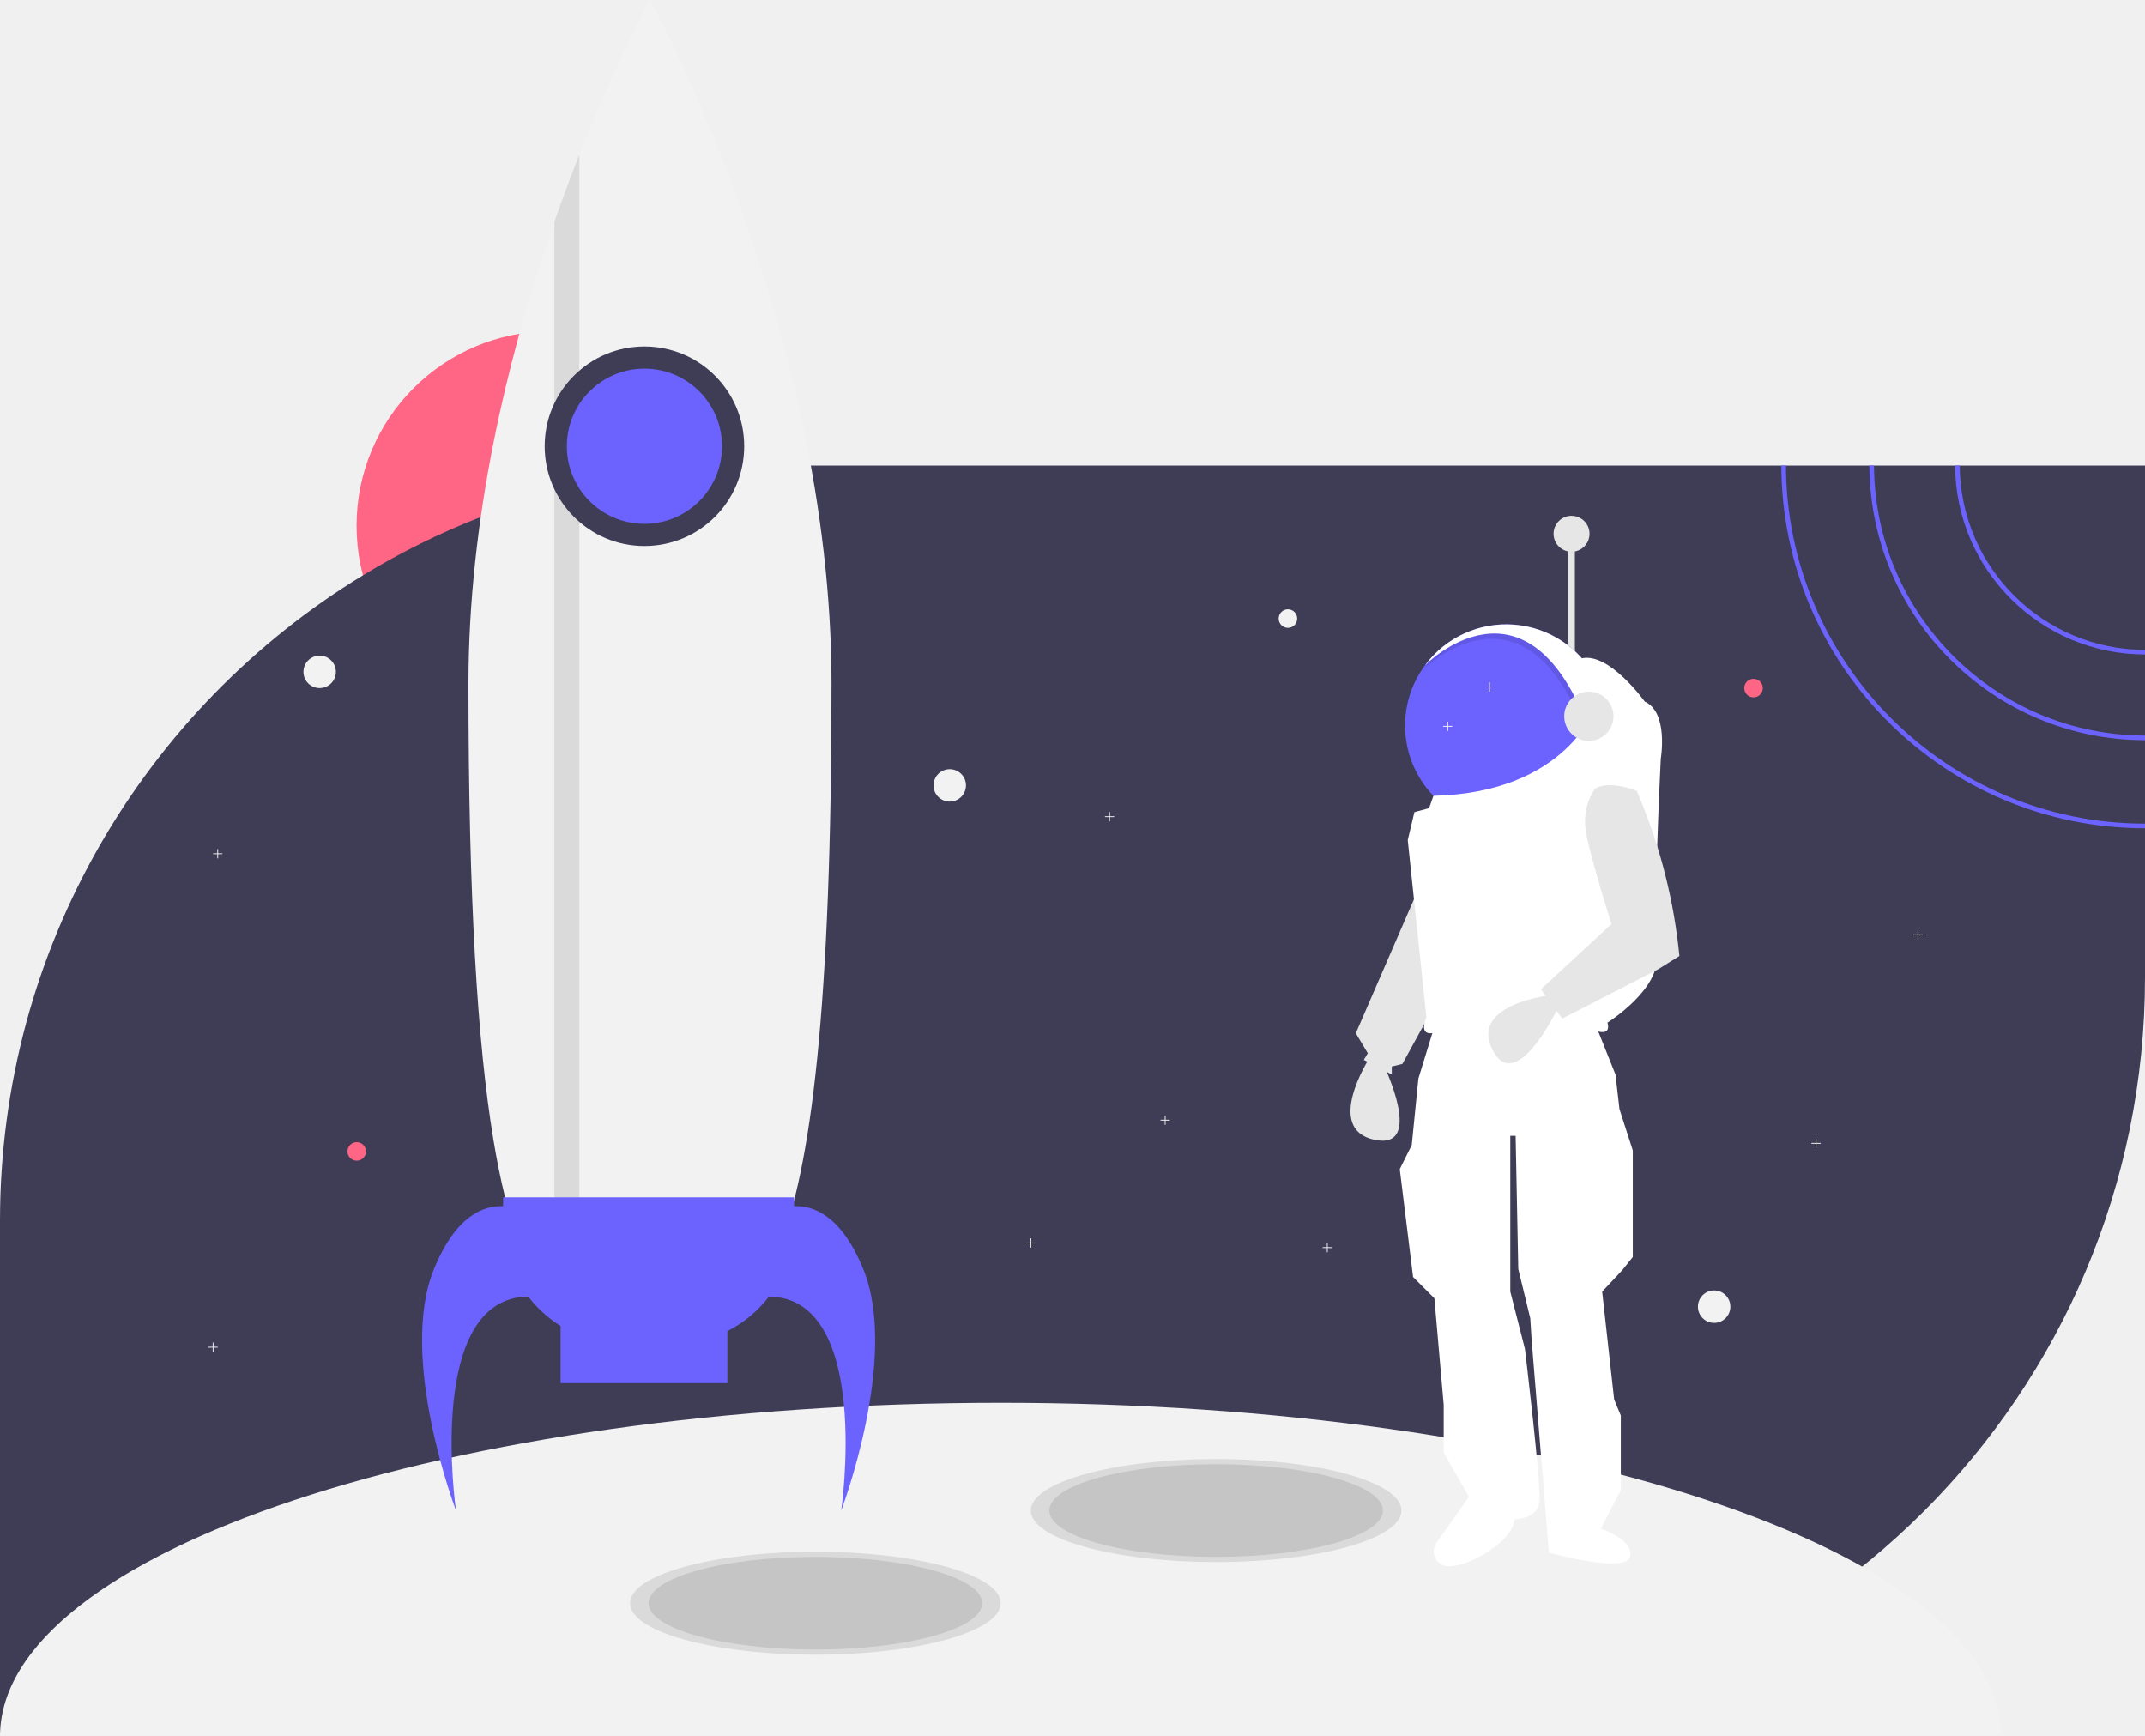
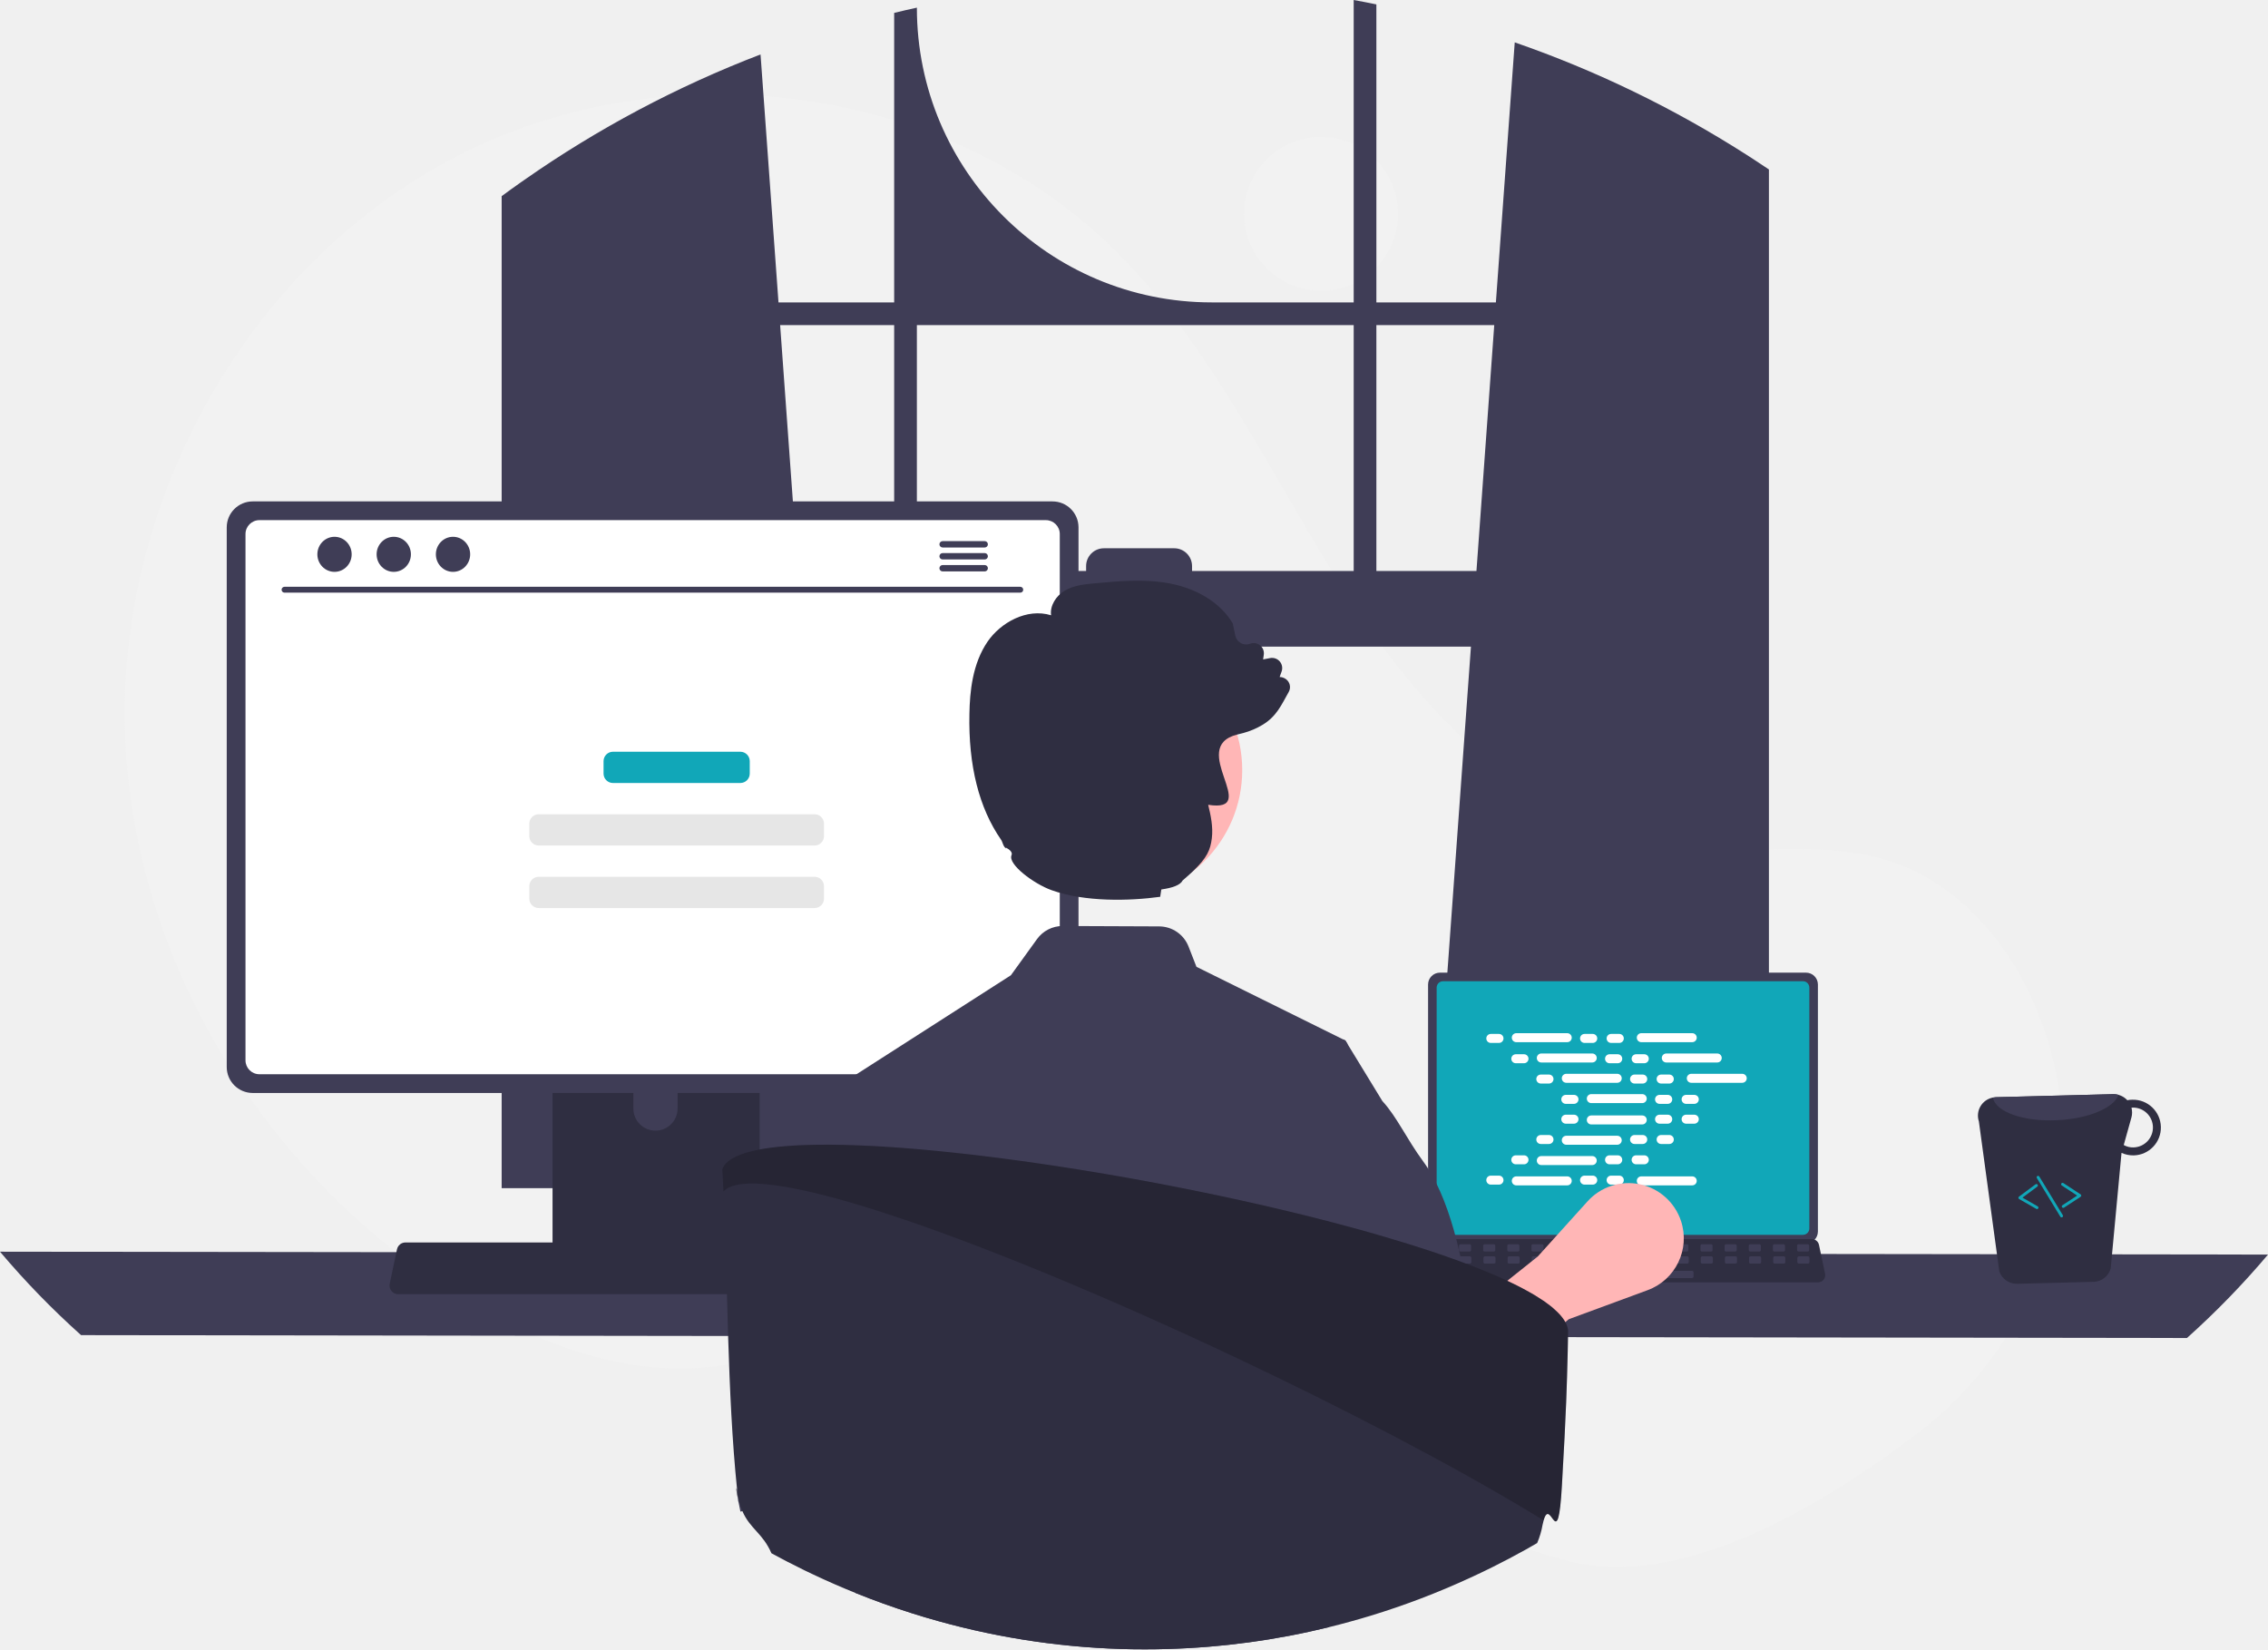
- <svg xmlns="http://www.w3.org/2000/svg" id="e4da07c6-3f45-486e-a553-879e7f222c67" data-name="Layer 1" width="926" height="749" viewBox="0 0 926 749">
-   <circle cx="237.905" cy="226.935" r="83.979" fill="#ff6584" />
-   <path d="M1063,276.46V497.34a325.991,325.991,0,0,1-326,326H137V602.46c0-118.03,62.73-221.42,156.68-278.63a323.577,323.577,0,0,1,50.88-25.18,320.09,320.09,0,0,1,31.76-10.53c.21-.07.43-.13.64-.18q4.77-1.305,9.6-2.46c.18-.05.35-.09.53-.13a326.116,326.116,0,0,1,60.47-8.53c2.41-.11,4.82-.2,7.25-.25.87-.03,1.75-.05,2.64-.05q2.76-.06,5.55-.06Z" transform="translate(-137 -75.5)" fill="#3f3d56" />
-   <path d="M569,681c-238.086,0-431.181,64.201-431.99,143.5h863.981C1000.181,745.201,807.086,681,569,681Z" transform="translate(-137 -75.5)" fill="#f2f2f2" />
-   <g opacity="0.1">
-     <ellipse cx="352" cy="692" rx="80" ry="22.222" />
-   </g>
-   <g opacity="0.1">
-     <ellipse cx="525" cy="652" rx="80" ry="22.222" />
-   </g>
-   <g opacity="0.1">
-     <ellipse cx="352" cy="692" rx="72" ry="20" />
-   </g>
-   <g opacity="0.1">
-     <ellipse cx="525" cy="652" rx="72" ry="20" />
-   </g>
-   <circle cx="138" cy="290" r="7" fill="#f2f2f2" />
-   <circle cx="740" cy="564" r="7" fill="#f2f2f2" />
-   <circle cx="410" cy="339" r="7" fill="#f2f2f2" />
-   <circle cx="757" cy="297" r="4" fill="#ff6584" />
-   <circle cx="154" cy="497" r="4" fill="#ff6584" />
-   <polygon points="94 581.322 92.178 581.322 92.178 579.5 91.822 579.5 91.822 581.322 90 581.322 90 581.678 91.822 581.678 91.822 583.5 92.178 583.5 92.178 581.678 94 581.678 94 581.322" fill="#f2f2f2" />
-   <polygon points="679 433.322 677.178 433.322 677.178 431.5 676.822 431.5 676.822 433.322 675 433.322 675 433.678 676.822 433.678 676.822 435.5 677.178 435.5 677.178 433.678 679 433.678 679 433.322" fill="#f2f2f2" />
-   <polygon points="830 403.322 828.178 403.322 828.178 401.5 827.822 401.5 827.822 403.322 826 403.322 826 403.678 827.822 403.678 827.822 405.5 828.178 405.5 828.178 403.678 830 403.678 830 403.322" fill="#f2f2f2" />
-   <polygon points="505 483.322 503.178 483.322 503.178 481.5 502.822 481.5 502.822 483.322 501 483.322 501 483.678 502.822 483.678 502.822 485.5 503.178 485.5 503.178 483.678 505 483.678 505 483.322" fill="#f2f2f2" />
-   <polygon points="786 493.322 784.178 493.322 784.178 491.5 783.822 491.5 783.822 493.322 782 493.322 782 493.678 783.822 493.678 783.822 495.5 784.178 495.5 784.178 493.678 786 493.678 786 493.322" fill="#f2f2f2" />
-   <polygon points="447 536.322 445.178 536.322 445.178 534.5 444.822 534.5 444.822 536.322 443 536.322 443 536.678 444.822 536.678 444.822 538.5 445.178 538.5 445.178 536.678 447 536.678 447 536.322" fill="#f2f2f2" />
-   <polygon points="575 538.322 573.178 538.322 573.178 536.5 572.822 536.5 572.822 538.322 571 538.322 571 538.678 572.822 538.678 572.822 540.5 573.178 540.5 573.178 538.678 575 538.678 575 538.322" fill="#f2f2f2" />
-   <polygon points="96 368.322 94.178 368.322 94.178 366.5 93.822 366.5 93.822 368.322 92 368.322 92 368.678 93.822 368.678 93.822 370.5 94.178 370.5 94.178 368.678 96 368.678 96 368.322" fill="#f2f2f2" />
-   <rect x="676.997" y="230.689" width="2.874" height="58.063" fill="#e6e6e6" />
-   <polygon points="611.748 385.046 585.303 445.984 590.477 454.607 588.752 457.481 600.825 463.805 600.825 460.356 605.424 459.206 624.97 423.563 611.748 385.046" fill="#e6e6e6" />
-   <path d="M728.052,532.407s-19.546,30.469,2.3,35.068,4.024-32.194,4.024-32.194Z" transform="translate(-137 -75.5)" fill="#e6e6e6" />
-   <path d="M756.221,518.609l-6.899,22.421-2.874,28.744-5.174,10.348,5.749,46.566,9.198,9.198,4.024,45.991v20.696l10.923,18.971-14.066,19.964a6.361,6.361,0,0,0,4.99,10.031c3.105.082,7.199-.796,12.525-3.55,16.672-8.623,16.097-16.672,16.097-16.672s10.348,0,10.923-8.048-6.324-65.537-6.324-65.537l-6.324-24.72V565.75h2.3l1.15,57.489,5.174,21.271.575,9.198,7.474,91.982s33.343,9.198,35.068,1.725-12.647-12.073-12.647-12.073l8.623-16.672V686.476l-2.874-6.899-5.174-46.566,8.623-9.198,4.599-5.749V572.074l-5.749-17.821-1.725-14.947-9.198-22.995S783.241,502.512,756.221,518.609Z" transform="translate(-137 -75.5)" fill="#fff" />
-   <path d="M830.956,388.685a43.691,43.691,0,1,1-78.759-26.06l.012-.012a43.687,43.687,0,0,1,78.748,26.071Z" transform="translate(-137 -75.5)" fill="#6c63ff" />
-   <g opacity="0.1">
-     <path d="M824.747,370.571l-3.564,20.414c-26.784-69.527-69.389-26.818-70.124-26.071a43.691,43.691,0,0,1,73.689,5.657Z" transform="translate(-137 -75.5)" />
-   </g>
-   <path d="M825.897,368.271l-3.564,20.414c-26.784-69.527-69.389-26.818-70.124-26.071a43.691,43.691,0,0,1,73.689,5.657Z" transform="translate(-137 -75.5)" fill="#fff" />
-   <path d="M819.908,359.653l5.989,20.79s-12.433,37.263-70.086,38.562l-1.89,5.323-6.324,1.725-2.874,12.073,8.048,76.46s-3.449,7.474,2.3,6.899c0,0,37.942-12.647,70.711-1.15,0,0,6.899,2.874,5.174-3.449,0,0,22.995-14.372,21.271-29.319s1.725-84.508,1.725-84.508,3.449-20.121-6.899-24.72C847.053,378.337,831.855,357.065,819.908,359.653Z" transform="translate(-137 -75.5)" fill="#fff" />
-   <path d="M807.304,504.918s-36.018,3.617-26.048,23.591,27.725-16.851,27.725-16.851Z" transform="translate(-137 -75.5)" fill="#e6e6e6" />
-   <path d="M825.782,415.705s-6.324,7.474-4.024,19.546,10.923,39.092,10.923,39.092L802.212,502.512,811.41,515.16l41.392-21.271L862,488.14v0A238.507,238.507,0,0,0,845.108,420.5l-1.504-3.645S832.681,412.256,825.782,415.705Z" transform="translate(-137 -75.5)" fill="#e6e6e6" />
-   <circle cx="685.908" cy="309.161" r="10.635" fill="#e6e6e6" />
-   <circle cx="678.434" cy="230.402" r="7.761" fill="#e6e6e6" />
-   <polygon points="481 352.322 479.178 352.322 479.178 350.5 478.822 350.5 478.822 352.322 477 352.322 477 352.678 478.822 352.678 478.822 354.5 479.178 354.5 479.178 352.678 481 352.678 481 352.322" fill="#f2f2f2" />
-   <polygon points="645 296.322 643.178 296.322 643.178 294.5 642.822 294.5 642.822 296.322 641 296.322 641 296.678 642.822 296.678 642.822 298.5 643.178 298.5 643.178 296.678 645 296.678 645 296.322" fill="#f2f2f2" />
-   <polygon points="627 313.322 625.178 313.322 625.178 311.5 624.822 311.5 624.822 313.322 623 313.322 623 313.678 624.822 313.678 624.822 315.5 625.178 315.5 625.178 313.678 627 313.678 627 313.322" fill="#f2f2f2" />
-   <circle cx="556" cy="267" r="4" fill="#f2f2f2" />
-   <path d="M495.958,370.695c0,279.044-35.088,279.044-78.36,279.044-22.371,0-42.554,0-56.826-38.546-4.103-11.078-7.728-25.362-10.767-43.75-6.843-41.333-10.767-103.447-10.767-196.748,0-35.878,4.247-71.05,10.767-103.901,3.134-15.815,6.795-31.081,10.767-45.64,4.857-17.825,10.181-34.586,15.552-49.923,3.601-10.312,7.238-19.991,10.767-28.927,16.306-41.249,30.506-66.803,30.506-66.803S495.958,216.583,495.958,370.695Z" transform="translate(-137 -75.5)" fill="#f2f2f2" />
-   <g opacity="0.1">
-     <path d="M387.092,142.303V628.803h-10.767V171.23C379.926,160.918,383.563,151.24,387.092,142.303Z" transform="translate(-137 -75.5)" />
-   </g>
-   <circle cx="278.205" cy="192.609" r="43.068" fill="#3f3d56" />
-   <path d="M509.716,623.419c-9.576-23.572-21.871-27.638-29.908-27.285v-3.82H354.193v3.82c-8.037-.354-20.332,3.713-29.908,27.285C308.732,661.702,333.855,727.5,333.855,727.5s-13.426-91.767,31.158-92.371A52.762,52.762,0,0,0,379,647.819V672.5h72V650.066a52.707,52.707,0,0,0,17.987-14.937C513.571,635.733,500.145,727.5,500.145,727.5S525.268,661.702,509.716,623.419Z" transform="translate(-137 -75.5)" fill="#6c63ff" />
-   <circle cx="278.205" cy="192.609" r="33.497" fill="#6c63ff" />
-   <path d="M983.01,276.46h-2A82.085,82.085,0,0,0,1063,358v-2A80.079,80.079,0,0,1,983.01,276.46Z" transform="translate(-137 -75.5)" fill="#6c63ff" />
-   <path d="M946.01,276.46h-2A119.115,119.115,0,0,0,1063,395v-2A117.122,117.122,0,0,1,946.01,276.46Z" transform="translate(-137 -75.5)" fill="#6c63ff" />
-   <path d="M908,276.46h-2C906.25,362.82,976.58,433,1063,433v-2C977.68,431,908.25,361.72,908,276.46Z" transform="translate(-137 -75.5)" fill="#6c63ff" />
+ <svg xmlns="http://www.w3.org/2000/svg" data-name="Layer 1" width="786.82" height="572.258" viewBox="0 0 786.82 572.258">
+   <circle cx="458.321" cy="74.182" r="26.701" fill="#f2f2f2" />
+   <path d="M872.038,661.023c39.688-30.229,58.644-81.025,46.776-129.482q-.442-1.806-.934-3.604c-7.867-28.763-27.332-56.101-55.7-65.291-23.82-7.717-49.82-1.783-74.669-4.851-48.781-6.024-86.601-45.494-113.211-86.819-26.611-41.325-47.062-87.583-82.422-121.724-58.285-56.275-153.362-68.391-225.627-31.76C293.987,254.121,247.955,335.391,249.918,416.386c1.963,80.995,50.046,158.432,119.875,199.517,25.652,15.093,55.321,25.785,84.848,22.044,25.62-3.246,48.899-17.013,74.399-21.1,40.091-6.426,79.927,11.701,114.603,32.824,34.676,21.123,68.17,46.16,107.574,55.952C789.478,715.131,836.881,687.801,872.038,661.023Z" transform="translate(-206.59 -163.8711)" fill="#f2f2f2" />
+   <path d="M815.016,219.191c-.87-.58-1.75-1.13-2.62-1.69a380.24,380.24,0,0,0-80.31-38.93l-6.54,90.22h-41.46v-103.39c-2.61-.54-5.24-1.05-7.87-1.53v104.92H626.946A102.27,102.27,0,0,1,524.676,166.521v-0c-2.64.57-5.26,1.18-7.88,1.83v100.44h-40.13l-6.23-86.03a380.858,380.858,0,0,0-81.94,43.53c-.44.3-.88.61-1.31.91-2.21,1.55-4.39,3.13-6.56,4.73v344.19h118.27l-2.09-28.95-11.5-158.95h231.59l-11.5,158.95-2.09,28.95h116.96v-353.45Q817.656,220.901,815.016,219.191Zm-298.22,142.78h-33.39l-6.17-85.3h39.56Zm159.42,0h-56.08v-1.69a6.18,6.18,0,0,0-6.19-6.18h-24.38a6.178,6.178,0,0,0-6.18,6.18v1.69h-58.71v-85.3h151.54Zm7.87,0v-85.3h40.89l-6.17,85.3Z" transform="translate(-206.59 -163.8711)" fill="#3f3d56" />
+   <path d="M206.59,598.162a289.003,289.003,0,0,0,28.12,28.95l730.58,1a289.003,289.003,0,0,0,28.12-28.95Z" transform="translate(-206.59 -163.8711)" fill="#3f3d56" />
+   <path d="M702.02,505.462v85.704a4.122,4.122,0,0,0,4.119,4.119H833.143a4.122,4.122,0,0,0,4.119-4.119v-85.704a4.124,4.124,0,0,0-4.119-4.115H706.139A4.124,4.124,0,0,0,702.02,505.462Z" transform="translate(-206.59 -163.8711)" fill="#3f3d56" />
+   <path d="M704.999,506.529V590.109a2.205,2.205,0,0,0,2.201,2.201H832.086a2.205,2.205,0,0,0,2.201-2.201V506.529a2.206,2.206,0,0,0-2.201-2.206H707.201A2.206,2.206,0,0,0,704.999,506.529Z" transform="translate(-206.59 -163.8711)" fill="#11a7b8" />
+   <path d="M699.364,607.881a2.47,2.47,0,0,0,1.943.93H837.299a2.502,2.502,0,0,0,2.446-3.016l-2.111-10.027a2.507,2.507,0,0,0-1.558-1.818,2.425,2.425,0,0,0-.888-.168H703.41a2.424,2.424,0,0,0-.888.168,2.507,2.507,0,0,0-1.558,1.818l-2.111,10.027A2.501,2.501,0,0,0,699.364,607.881Z" transform="translate(-206.59 -163.8711)" fill="#2f2e41" />
+   <rect x="830.034" y="595.588" width="4.188" height="2.513" rx="0.488" transform="translate(1457.666 1029.819) rotate(-180)" fill="#3f3d56" />
+   <rect x="821.657" y="595.588" width="4.188" height="2.513" rx="0.488" transform="translate(1440.912 1029.819) rotate(-180)" fill="#3f3d56" />
+   <rect x="813.28" y="595.588" width="4.188" height="2.513" rx="0.488" transform="translate(1424.158 1029.819) rotate(-180)" fill="#3f3d56" />
+   <rect x="804.903" y="595.588" width="4.188" height="2.513" rx="0.488" transform="translate(1407.404 1029.819) rotate(-180)" fill="#3f3d56" />
+   <rect x="796.526" y="595.588" width="4.188" height="2.513" rx="0.488" transform="translate(1390.65 1029.819) rotate(-180)" fill="#3f3d56" />
+   <rect x="788.149" y="595.588" width="4.188" height="2.513" rx="0.488" transform="translate(1373.896 1029.819) rotate(-180)" fill="#3f3d56" />
+   <rect x="779.772" y="595.588" width="4.188" height="2.513" rx="0.488" transform="translate(1357.142 1029.819) rotate(-180)" fill="#3f3d56" />
+   <rect x="771.395" y="595.588" width="4.188" height="2.513" rx="0.488" transform="translate(1340.388 1029.819) rotate(-180)" fill="#3f3d56" />
+   <rect x="763.018" y="595.588" width="4.188" height="2.513" rx="0.488" transform="translate(1323.634 1029.819) rotate(-180)" fill="#3f3d56" />
+   <rect x="754.641" y="595.588" width="4.188" height="2.513" rx="0.488" transform="translate(1306.88 1029.819) rotate(-180)" fill="#3f3d56" />
+   <rect x="746.264" y="595.588" width="4.188" height="2.513" rx="0.488" transform="translate(1290.126 1029.819) rotate(-180)" fill="#3f3d56" />
+   <rect x="737.887" y="595.588" width="4.188" height="2.513" rx="0.488" transform="translate(1273.372 1029.819) rotate(-180)" fill="#3f3d56" />
+   <rect x="729.51" y="595.588" width="4.188" height="2.513" rx="0.488" transform="translate(1256.618 1029.819) rotate(-180)" fill="#3f3d56" />
+   <rect x="721.133" y="595.588" width="4.188" height="2.513" rx="0.488" transform="translate(1239.865 1029.819) rotate(-180)" fill="#3f3d56" />
+   <rect x="712.756" y="595.588" width="4.188" height="2.513" rx="0.488" transform="translate(1223.111 1029.819) rotate(-180)" fill="#3f3d56" />
+   <rect x="704.379" y="595.588" width="4.188" height="2.513" rx="0.488" transform="translate(1206.357 1029.819) rotate(-180)" fill="#3f3d56" />
+   <rect x="830.133" y="599.777" width="4.188" height="2.513" rx="0.488" transform="translate(1457.864 1038.196) rotate(-180)" fill="#3f3d56" />
+   <rect x="821.756" y="599.777" width="4.188" height="2.513" rx="0.488" transform="translate(1441.11 1038.196) rotate(-180)" fill="#3f3d56" />
+   <rect x="813.379" y="599.777" width="4.188" height="2.513" rx="0.488" transform="translate(1424.356 1038.196) rotate(-180)" fill="#3f3d56" />
+   <rect x="805.002" y="599.777" width="4.188" height="2.513" rx="0.488" transform="translate(1407.602 1038.196) rotate(-180)" fill="#3f3d56" />
+   <rect x="796.625" y="599.777" width="4.188" height="2.513" rx="0.488" transform="translate(1390.848 1038.196) rotate(-180)" fill="#3f3d56" />
+   <rect x="788.248" y="599.777" width="4.188" height="2.513" rx="0.488" transform="translate(1374.094 1038.196) rotate(-180)" fill="#3f3d56" />
+   <rect x="779.871" y="599.777" width="4.188" height="2.513" rx="0.488" transform="translate(1357.34 1038.196) rotate(-180)" fill="#3f3d56" />
+   <rect x="771.494" y="599.777" width="4.188" height="2.513" rx="0.488" transform="translate(1340.586 1038.196) rotate(-180)" fill="#3f3d56" />
+   <rect x="763.117" y="599.777" width="4.188" height="2.513" rx="0.488" transform="translate(1323.832 1038.196) rotate(-180)" fill="#3f3d56" />
+   <rect x="754.74" y="599.777" width="4.188" height="2.513" rx="0.488" transform="translate(1307.078 1038.196) rotate(-180)" fill="#3f3d56" />
+   <rect x="746.363" y="599.777" width="4.188" height="2.513" rx="0.488" transform="translate(1290.324 1038.196) rotate(-180)" fill="#3f3d56" />
+   <rect x="737.986" y="599.777" width="4.188" height="2.513" rx="0.488" transform="translate(1273.57 1038.196) rotate(-180)" fill="#3f3d56" />
+   <rect x="729.609" y="599.777" width="4.188" height="2.513" rx="0.488" transform="translate(1256.816 1038.196) rotate(-180)" fill="#3f3d56" />
+   <rect x="721.232" y="599.777" width="4.188" height="2.513" rx="0.488" transform="translate(1240.062 1038.196) rotate(-180)" fill="#3f3d56" />
+   <rect x="712.855" y="599.777" width="4.188" height="2.513" rx="0.488" transform="translate(1223.309 1038.196) rotate(-180)" fill="#3f3d56" />
+   <rect x="704.478" y="599.777" width="4.188" height="2.513" rx="0.488" transform="translate(1206.555 1038.196) rotate(-180)" fill="#3f3d56" />
+   <rect x="760.604" y="604.803" width="33.508" height="2.513" rx="0.488" transform="translate(1348.126 1048.248) rotate(-180)" fill="#3f3d56" />
+   <rect x="515.631" y="358.737" width="5.966" height="3.122" rx="1.561" fill="#fff" />
+   <rect x="548.154" y="358.737" width="5.966" height="3.122" rx="1.561" fill="#fff" />
+   <rect x="557.369" y="358.737" width="5.966" height="3.122" rx="1.561" fill="#fff" />
+   <rect x="524.477" y="358.477" width="20.796" height="3.122" rx="1.561" fill="#fff" />
+   <rect x="567.841" y="358.477" width="20.796" height="3.122" rx="1.561" fill="#fff" />
+   <rect x="524.304" y="365.784" width="5.966" height="3.122" rx="1.561" fill="#fff" />
+   <rect x="556.827" y="365.784" width="5.966" height="3.122" rx="1.561" fill="#fff" />
+   <rect x="566.042" y="365.784" width="5.966" height="3.122" rx="1.561" fill="#fff" />
+   <rect x="533.15" y="365.523" width="20.796" height="3.122" rx="1.561" fill="#fff" />
+   <rect x="576.514" y="365.523" width="20.796" height="3.122" rx="1.561" fill="#fff" />
+   <rect x="532.977" y="372.83" width="5.966" height="3.122" rx="1.561" fill="#fff" />
+   <rect x="565.5" y="372.83" width="5.966" height="3.122" rx="1.561" fill="#fff" />
+   <rect x="574.715" y="372.83" width="5.966" height="3.122" rx="1.561" fill="#fff" />
+   <rect x="541.823" y="372.57" width="20.796" height="3.122" rx="1.561" fill="#fff" />
+   <rect x="585.187" y="372.57" width="20.796" height="3.122" rx="1.561" fill="#fff" />
+   <rect x="541.649" y="379.877" width="5.966" height="3.122" rx="1.561" fill="#fff" />
+   <rect x="574.172" y="379.877" width="5.966" height="3.122" rx="1.561" fill="#fff" />
+   <rect x="583.387" y="379.877" width="5.966" height="3.122" rx="1.561" fill="#fff" />
+   <rect x="550.496" y="379.617" width="20.796" height="3.122" rx="1.561" fill="#fff" />
+   <rect x="548.154" y="407.898" width="5.966" height="3.122" rx="1.561" fill="#fff" />
+   <rect x="557.369" y="407.898" width="5.966" height="3.122" rx="1.561" fill="#fff" />
+   <rect x="567.841" y="408.158" width="20.796" height="3.122" rx="1.561" fill="#fff" />
+   <rect x="515.631" y="407.898" width="5.966" height="3.122" rx="1.561" fill="#fff" />
+   <rect x="524.477" y="408.158" width="20.796" height="3.122" rx="1.561" fill="#fff" />
+   <rect x="524.304" y="400.851" width="5.966" height="3.122" rx="1.561" fill="#fff" />
+   <rect x="556.827" y="400.851" width="5.966" height="3.122" rx="1.561" fill="#fff" />
+   <rect x="566.042" y="400.851" width="5.966" height="3.122" rx="1.561" fill="#fff" />
+   <rect x="533.15" y="401.111" width="20.796" height="3.122" rx="1.561" fill="#fff" />
+   <rect x="532.977" y="393.804" width="5.966" height="3.122" rx="1.561" fill="#fff" />
+   <rect x="565.5" y="393.804" width="5.966" height="3.122" rx="1.561" fill="#fff" />
+   <rect x="574.715" y="393.804" width="5.966" height="3.122" rx="1.561" fill="#fff" />
+   <rect x="541.823" y="394.064" width="20.796" height="3.122" rx="1.561" fill="#fff" />
+   <rect x="541.649" y="386.758" width="5.966" height="3.122" rx="1.561" fill="#fff" />
+   <rect x="574.172" y="386.758" width="5.966" height="3.122" rx="1.561" fill="#fff" />
+   <rect x="583.387" y="386.758" width="5.966" height="3.122" rx="1.561" fill="#fff" />
+   <rect x="550.496" y="387.018" width="20.796" height="3.122" rx="1.561" fill="#fff" />
+   <path d="M711.507,654.353l-13.35-21.102,41.902-33.403,17.295-19.161a19.161,19.161,0,0,1,32.418,6.828h0a19.161,19.161,0,0,1-11.57,23.991l-27.349,10.075Z" transform="translate(-206.59 -163.8711)" fill="#ffb6b6" />
+   <path d="M398.28,501.352v102.56h71.85v-102.56a3.448,3.448,0,0,0-2.43-3.3,3.175,3.175,0,0,0-1.03-.16H401.75A3.463,3.463,0,0,0,398.28,501.352Zm28.04,35.24a7.67,7.67,0,0,1,15.34,0v11.9a7.67,7.67,0,0,1-15.34,0Z" transform="translate(-206.59 -163.8711)" fill="#2f2e41" />
+   <path d="M398.06,600.632v9.89a1.946,1.946,0,0,0,1.93,1.94h68.43a1.94,1.94,0,0,0,1.93-1.94v-9.89Z" transform="translate(-206.59 -163.8711)" fill="#3f3d56" />
+   <path d="M285.25,346.832V534.092a9.007,9.007,0,0,0,9,9h277.5a9.007,9.007,0,0,0,9-9V346.832a9.011,9.011,0,0,0-9-8.99H294.25A9.012,9.012,0,0,0,285.25,346.832Z" transform="translate(-206.59 -163.8711)" fill="#3f3d56" />
+   <path d="M291.76,349.162v182.62a4.818,4.818,0,0,0,4.81,4.81H569.44a4.818,4.818,0,0,0,4.81-4.81v-182.62a4.82,4.82,0,0,0-4.81-4.82H296.57A4.821,4.821,0,0,0,291.76,349.162Z" transform="translate(-206.59 -163.8711)" fill="#fff" />
+   <path d="M342.4,611.792a2.948,2.948,0,0,0,2.32,1.11h162.34a2.987,2.987,0,0,0,2.92-3.6l-2.52-11.97a2.993,2.993,0,0,0-1.86-2.17,2.895,2.895,0,0,0-1.06-.2H347.23a2.894,2.894,0,0,0-1.06.2,2.992,2.992,0,0,0-1.86,2.17l-2.52,11.97A2.985,2.985,0,0,0,342.4,611.792Z" transform="translate(-206.59 -163.8711)" fill="#2f2e41" />
+   <path d="M560.585,369.499H305.261a1.016,1.016,0,0,1,0-2.031H560.585a1.016,1.016,0,0,1,0,2.031Z" transform="translate(-206.59 -163.8711)" fill="#3f3d56" />
+   <ellipse cx="116.051" cy="192.33" rx="5.95" ry="6.083" fill="#3f3d56" />
+   <ellipse cx="136.607" cy="192.33" rx="5.95" ry="6.083" fill="#3f3d56" />
+   <ellipse cx="157.163" cy="192.33" rx="5.95" ry="6.083" fill="#3f3d56" />
+   <path d="M548.206,351.622h-14.6a1.105,1.105,0,0,0,0,2.21h14.6a1.105,1.105,0,0,0,0-2.21Z" transform="translate(-206.59 -163.8711)" fill="#3f3d56" />
+   <path d="M548.206,355.772h-14.6a1.105,1.105,0,0,0,0,2.21h14.6a1.105,1.105,0,0,0,0-2.21Z" transform="translate(-206.59 -163.8711)" fill="#3f3d56" />
+   <path d="M548.206,359.922h-14.6a1.105,1.105,0,0,0,0,2.21h14.6a1.105,1.105,0,0,0,0-2.21Z" transform="translate(-206.59 -163.8711)" fill="#3f3d56" />
+   <path d="M900.186,604.972a6.416,6.416,0,0,0,6.183,4.331l26.492-.682a6.329,6.329,0,0,0,5.981-4.657l3.749-40.087a9.794,9.794,0,0,0,4.238.871,9.661,9.661,0,1,0-.485-19.317,8.184,8.184,0,0,0-1.736.181,6.548,6.548,0,0,0-4.874-2.103l-40.751,1.052a5.853,5.853,0,0,0-1.005.125,6.365,6.365,0,0,0-4.873,8.265Zm43.173-43.817,2.668-9.553a6.506,6.506,0,0,0,.02-3.375c.129-0.0.244-.062.373-.062a6.91,6.91,0,0,1,.324,13.817A6.505,6.505,0,0,1,943.359,561.156Z" transform="translate(-206.59 -163.8711)" fill="#2f2e41" />
+   <path d="M897.978,544.686c.868,4.964,10.629,8.454,22.366,7.847,10.793-.497,19.617-4.287,21.234-8.778a6.025,6.025,0,0,0-1.844-.246l-40.751,1.052A5.853,5.853,0,0,0,897.978,544.686Z" transform="translate(-206.59 -163.8711)" fill="#3f3d56" />
+   <path d="M922.494,582.944a.497.497,0,0,0,.151-.066l5.753-3.766a.499.499,0,0,0,0-.836l-5.98-3.917a.5.5,0,1,0-.548.836l5.341,3.498-5.114,3.348a.5.5,0,0,0,.396.903Z" transform="translate(-206.59 -163.8711)" fill="#11a7b8" />
+   <path d="M913.408,583.363a.5.5,0,0,0,.126-.918l-5.303-3.04,5.126-3.807a.5.5,0,1,0-.596-.802l-5.739,4.263a.5.5,0,0,0,.049.835l5.965,3.42A.5.5,0,0,0,913.408,583.363Z" transform="translate(-206.59 -163.8711)" fill="#11a7b8" />
+   <path d="M921.922,586.244a.482.482,0,0,0,.137-.058.5.5,0,0,0,.168-.687l-8.155-13.408a.5.5,0,0,0-.854.521l8.155,13.408A.5.5,0,0,0,921.922,586.244Z" transform="translate(-206.59 -163.8711)" fill="#11a7b8" />
+   <rect x="209.385" y="260.827" width="50.719" height="10.846" rx="3.264" fill="#11a7b8" />
+   <rect x="183.626" y="282.519" width="102.236" height="10.846" rx="3.264" fill="#e6e6e6" />
+   <rect x="183.626" y="304.21" width="102.236" height="10.846" rx="3.264" fill="#e6e6e6" />
+   <path d="M497.301,540.717l.217.684.011.023,6.525,19.838,7.506,22.861,14.123,42.961.137,6.673v.023l1.049,53.684-2.909,7.278,3.274,11.932s-1.506-18.037-9.582-7.679c-4.574,5.886-9.925,11.91-14.317,17.556q9.6,3.884,19.507,7.027c1.426.456,2.863.89,4.301,1.323q.462.137.924.274a266.863,266.863,0,0,0,67.351,10.826c1.186.034,2.35.057,3.479.08.399.011.787.023,1.175.023,1.278.011,2.544.023,3.822.023q3.867,0,7.7-.114a266.853,266.853,0,0,0,56.091-7.586c-.125-7.586-.468-16.45-.958-25.918-.228-4.643-5.35-9.674-5.658-14.533-.217-3.65,4.381-7.084,4.141-10.792-1.551-22.827-3.491-14.064-4.928-30.229q-.222-2.379-.411-4.552c-.924-10.381-1.563-16.872-1.563-16.872l6.137-38.683,9.639-60.734-.742-1.221-.833-.411-50.844-25.165-2.761-7.073a10.979,10.979,0,0,0-10.141-6.947l-33.493-.137a10.931,10.931,0,0,0-8.909,4.529l-9.069,12.56Z" transform="translate(-206.59 -163.8711)" fill="#3f3d56" />
+   <path d="M533.407,617.525,525.82,633.758l-5.179,11.088-8.909,46.646-4.46,4.734L503.45,679.467l-39.998,8.881c-1.312-7.29-.351.247-1.161-7.75.228-.228.468-.456.707-.685.639-.593,1.175-1.152,1.164-1.688-.456-27.584.913-74.526,12.343-102.966a60.053,60.053,0,0,1,7.027-13.107c.228-.308.445-.616.662-.924,5.27-7.381,8.601-14.647,13.324-19.815v-.011a.53.53,0,0,0,.08-.08.157.157,0,0,0,.046-.034l32.443-17.203,1.392,39.105.992,28.109Z" transform="translate(-206.59 -163.8711)" fill="#3f3d56" />
+   <path d="M650.391,622.135l9.476,20.275,3.307,7.061,8.907,46.642,4.446,4.723,3.83-16.755,1.8-.369,32.459-6.722,9.461,30.046a17.984,17.984,0,0,0-3.261-22.506c-.646-.585-1.184-1.154-1.169-1.692.538-32.443-1.446-91.684-19.367-116.066-5.692-7.738-9.107-15.445-14.076-20.829-.015-.015-.015-.031-.031-.031L674.081,526.114l-.738-1.215-.831-.415Z" transform="translate(-206.59 -163.8711)" fill="#3f3d56" />
+   <circle id="a657ec4b-47ce-4d2a-9c58-81a811696ca9" data-name="Ellipse 5" cx="386.397" cy="267.201" r="44.558" fill="#ffb6b6" />
+   <path d="M653.212,399.948a3.759,3.759,0,0,0-2.69-1.19l.67-1.86a3.528,3.528,0,0,0-3.96-4.7l-2.44.47.23-1.63a3.534,3.534,0,0,0-4.73-3.82,3.766,3.766,0,0,1-3.24-.23,3.846,3.846,0,0,1-1.92-2.61l-.85-4.1-.09-.22c-4.14-6.9-12.1-11.92-21.84-13.76-8.67-1.65-17.56-.81-26.13-.02-3.4.32-7.24.68-10.44,2.64-2.72,1.68-5.02,5.04-4.55,8.43-8.45-2.59-17.51,2.58-22,9.1-5.32,7.76-6.19,17.48-6.33,25.08-.38,17.98,3.33,32.69,11,43.73.56.8.7,2.47,1.81,3.03l-.23-.37c1.24.62,2.5,1.62,2.03,2.69-1.35,3.08,7.62,9.89,13.94,12.14,11.53,4.11,26.86,3.76,37.64,2.28l.38-2.55c3.89-.53,6.63-1.54,7.4-3.12,1.36-1.16,2.52-2.2,3.53-3.16l.01-.01c.02-.02.06-.05.08-.07,4.87-4.67,6-7.33,6.51-11.38.49-3.97-.38-8-1.27-11.63,18.74,2.9-7.38-19.96,10.08-24.38a5.434,5.434,0,0,1,.61-.15c.51-.12,1.02-.24,1.51-.38a26.448,26.448,0,0,0,6.72-2.87c4.88-2.97,6.49-6.91,9.01-11.35A3.427,3.427,0,0,0,653.212,399.948Z" transform="translate(-206.59 -163.8711)" fill="#2f2e41" />
+   <path d="M750.582,625.308c-.01,1.75-.03,4.2-.11,7.23q-.015.63-.03,1.29c-.13,5.57-.26,10.24-.47,15.43-.01.36-.02.71-.04,1.07-.28,7.24-.72,15.67-1.48,29.02-1.41,24.66-3.87,3.39-6.34,12.04-.12.43-.25.94-.37,1.54a27.916,27.916,0,0,1-1.88,6.33c-1.31.78-2.66,1.53-3.99,2.28-3.79,2.11-7.64,4.14-11.52,6.07-2.18,1.08-4.37,2.14-6.57,3.16-.35.16-.69.32-1.03.47a270.887,270.887,0,0,1-34.75,13.26c-2.32.7-4.63,1.38-6.97,2.01-2.44.68-4.88,1.32-7.35,1.92a266.893,266.893,0,0,1-56.09,7.59c-2.55.08-5.12.11-7.7.11-1.28,0-2.54-.01-3.82-.02-.39,0-.78-.01-1.17-.02-1.13-.03-2.3-.05-3.48-.08a266.663,266.663,0,0,1-67.35-10.83l-.93-.27c-1.44-.44-2.87-.87-4.3-1.33q-9.9-3.135-19.51-7.02-7.335-2.955-14.5-6.34a.339.339,0,0,1-.12-.06c-1-.46-2.01-.94-3.01-1.43-.13-.07-.27-.14-.41-.21q-5.595-2.73-11.07-5.72c-3.07-7.05-7.39-8.4-10.07-14.6a25.874,25.874,0,0,1-1.68-5.74c0-.02-.01-.04-.01-.07.28,3.72-1.19-6.6-.01-.04-.01-.12-.02-.25-.03-.4-.03-.36-.07-.8-.13-1.35-3.43-33.49-3.21-71.79-4.7-103.35q-.15-3.06-.31-5.86c-.03-.62-.07-1.23-.11-1.83.07-.18.15-.37.24-.55a1.002,1.002,0,0,1,.07-.15,1.623,1.623,0,0,1,.1-.18c.02-.03.05-.07.07-.1a.917.917,0,0,1,.05-.1c.09-.14.19-.29.3-.43.05-.06.09-.11.14-.16a.808.808,0,0,1,.12-.14.637.637,0,0,1,.11-.13c.04-.04.08-.09.13-.14a.302.302,0,0,1,.08-.08,2.033,2.033,0,0,1,.26-.25,9.624,9.624,0,0,1,1.14-.9c.14-.09.29-.18.43-.28a19.135,19.135,0,0,1,3.17-1.52c.38-.14.76-.27,1.17-.41.15-.04.29-.09.44-.14.22-.07.44-.14.67-.19,1.14-.34,2.37-.63,3.7-.9.16-.03.33-.06.5-.1.24-.05.49-.09.74-.13.34-.06.69-.12,1.04-.18,2.97-.47,6.34-.82,10.06-1.05q.525-.03,1.05-.06c.41-.02.82-.04,1.24-.06.35-.02.71-.03,1.07-.04.35-.02.71-.03,1.08-.04,1.01-.03,2.05-.06,3.11-.08,3.02-.06,6.2-.04,9.54.03,1.55.04,3.13.08,4.75.15.11,0,.21.01.31.01,1.41.05,2.83.11,4.29.19,1.02.05,2.05.1,3.08.16.97.06,1.95.12,2.94.19.77.04,1.54.1,2.32.15.66.05,1.32.1,1.98.14l.9.06c.49.04.98.07,1.48.12,1.1.09,2.2.18,3.32.27,1.11.1,2.24.2,3.37.3s2.27.21,3.41.32c.12.01.23.02.34.03,1.04.11,2.08.21,3.13.32.24.02.49.04.73.07,1.001.101,2.022.218,3.032.326.31.033.618.066.929.1.791.086,1.572.161,2.368.254,1.05.12,2.12.23,3.16.37.81.09,1.62.18,2.43.28,1.27.15,2.56.31,3.85.48.49.06.98.12,1.47.19,3.68.46,7.4.97,11.18,1.5,5.73.81,11.55,1.69,17.41,2.64q8.805,1.425,17.71,3.01c1.5.27,3,.54,4.51.82q1.02.195,2.04.39c1.16.21,2.32.43,3.48.65,1.16.22,2.32.44,3.48.67,1.38.27,2.77.54,4.15.81,9.09,1.8,18.13,3.72,26.95,5.73,1.45.33,2.9.67,4.34,1q4.32,1.005,8.56,2.04c.78.18,1.55.37,2.32.56,1.92.48,3.84.96,5.73,1.45l.33.09c1.39.34,2.75.69,4.11,1.05q4.815,1.26,9.47,2.55,3.09.855,6.11,1.73c3.01.87,5.96,1.75,8.83,2.64.71.22,1.42.44,2.12.65,2.1.65,4.17,1.31,6.18,1.97,1.6.52,3.16,1.05,4.7,1.58q2.31.795,4.53,1.59c.95.34,1.89.7,2.83,1.04,1.35.5,2.68,1,3.98,1.5.4.15.79.31,1.18.46.25.11.49.2.73.3.47.19.95.37,1.41.56.47.18.93.37,1.39.57.45.18.91.37,1.35.56.45.18.89.37,1.33.57.37.15.73.31,1.08.47.71.31,1.42.62,2.11.94.34.16.68.31,1.02.47l.78.36c.11.06.22.11.33.16.25.12.51.25.76.37.58.27,1.15.56,1.71.83.75.38,1.48.76,2.18,1.13.71.38,1.4.76,2.06,1.13.11.06.21.12.32.18.15.08.3.17.45.25.51.29,1,.59,1.49.88.96.59,1.87,1.17,2.72,1.75.19.13.37.26.56.38.63.45,1.23.89,1.79,1.34,0,.01,0,.01.01.01.19.14.37.29.55.43.15.14.31.26.46.4.52.45,1,.88,1.44,1.32a5.667,5.667,0,0,1,.42.43,1.208,1.208,0,0,1,.16.16c.2.2.38.4.55.6a.553.553,0,0,1,.07.09c.24.28.46.56.67.84.1.14.21.28.3.42.12.17.24.35.34.52.09.14.17.29.25.43a7.257,7.257,0,0,1,.54,1.13,5.241,5.241,0,0,1,.27.82A5.844,5.844,0,0,1,750.582,625.308Z" transform="translate(-206.59 -163.8711)" fill="#2f2e41" />
+   <path d="M750.582,625.308c-.01,1.75-.03,4.2-.11,7.23-.01.42-.03.85-.04,1.29-.1,4.25-.25,9.5-.46,15.43-.01.36-.02.71-.04,1.07-.28,7.24-.72,15.67-1.48,29.02-1.41,24.66-3.87,3.39-6.34,12.04-6.86-4.22-14.38-8.64-22.42-13.18q-2.175-1.23-4.39-2.47c-16.08-8.97-34.04-18.37-52.79-27.68-.74-.37-1.49-.74-2.23-1.1-42.95-21.23-89.83-41.88-127.81-55.66-7.33-2.66-14.33-5.06-20.91-7.17-13.86-4.43-25.84-7.53-35.06-8.87-9.6-1.4-16.23-.9-18.91,1.99q-.15-3.06-.31-5.86-.06-.93-.12-1.83c.062-.165.142-.322.22-.48.011-.023.019-.047.03-.07a1.002,1.002,0,0,1,.07-.15,1.623,1.623,0,0,1,.1-.18,1.06,1.06,0,0,1,.12-.2c.09-.14.19-.29.3-.43a3.483,3.483,0,0,1,.26-.3.637.637,0,0,1,.11-.13c.04-.04.08-.09.13-.14a.302.302,0,0,1,.08-.08,2.033,2.033,0,0,1,.26-.25,9.624,9.624,0,0,1,1.14-.9c.14-.09.29-.18.43-.28a19.135,19.135,0,0,1,3.17-1.52c.38-.14.76-.27,1.17-.41.15-.04.29-.09.44-.14.22-.07.44-.14.67-.19,1.14-.34,2.37-.63,3.7-.9.4-.08.82-.16,1.24-.23.34-.06.69-.12,1.04-.18,2.97-.47,6.34-.82,10.06-1.05q.525-.03,1.05-.06c.41-.02.82-.04,1.24-.06.35-.02.71-.03,1.07-.04.35-.02.71-.03,1.08-.04,1.01-.03,2.05-.06,3.11-.08,3.02-.05,6.2-.03,9.54.04,1.55.03,3.13.08,4.75.15.1,0,.21.01.31.01,1.41.04,2.84.11,4.29.18,1.02.05,2.05.1,3.08.16.97.06,1.95.12,2.94.19.77.04,1.54.1,2.32.15.66.05,1.32.1,1.98.14.79.06,1.58.12,2.38.18,1.1.09,2.2.18,3.32.27,1.11.1,2.24.2,3.37.3s2.27.21,3.41.32c.12.01.23.02.34.03,1.04.11,2.08.21,3.13.32q8.73.885,17.97,2.07,5.52.705,11.18,1.51c5.73.81,11.55,1.69,17.41,2.63q8.805,1.425,17.71,3.01c1.5.27,3,.54,4.51.82q2.76.51,5.52,1.04c1.16.22,2.32.44,3.48.67,1.38.27,2.77.54,4.15.81,9.09,1.8,18.13,3.72,26.95,5.73,1.45.33,2.9.67,4.34,1q4.32,1.005,8.56,2.04c.78.19,1.55.38,2.32.57q2.895.72,5.73,1.44v.01c.11.02.22.05.33.08,1.38.35,2.75.7,4.11,1.06q4.815,1.26,9.47,2.54c2.06.58,4.1,1.15,6.11,1.73,3.01.88,5.96,1.76,8.83,2.64.71.22,1.42.44,2.12.65q3.15.99,6.18,1.97c1.6.52,3.16,1.05,4.7,1.58q2.31.795,4.53,1.59c.96.34,1.9.69,2.83,1.03,1.36.5,2.68,1,3.98,1.51.4.15.79.31,1.18.46.73.28,1.44.57,2.14.86.47.18.93.37,1.39.57.45.18.91.37,1.35.56.45.18.89.37,1.33.57.37.15.73.31,1.08.47.71.31,1.42.62,2.11.94.34.16.68.31,1.02.47l.78.36c.11.06.22.11.33.16.85.4,1.67.8,2.47,1.2.75.38,1.48.76,2.18,1.13.83.44,1.62.87,2.38,1.31.15.08.3.17.45.25.51.29,1,.59,1.49.88.96.59,1.87,1.17,2.72,1.75.84.58,1.62,1.15,2.35,1.72,0,.01,0,.01.01.01.35.28.69.56,1.01.83.52.45,1,.88,1.44,1.32a5.667,5.667,0,0,1,.42.43,1.208,1.208,0,0,1,.16.16c.21.23.42.46.62.69.24.28.46.56.67.84.1.14.21.28.3.42.12.17.24.35.34.52.09.14.17.29.25.43a7.257,7.257,0,0,1,.54,1.13,6.053,6.053,0,0,1,.27.82A5.844,5.844,0,0,1,750.582,625.308Z" transform="translate(-206.59 -163.8711)" opacity="0.2" />
</svg>
